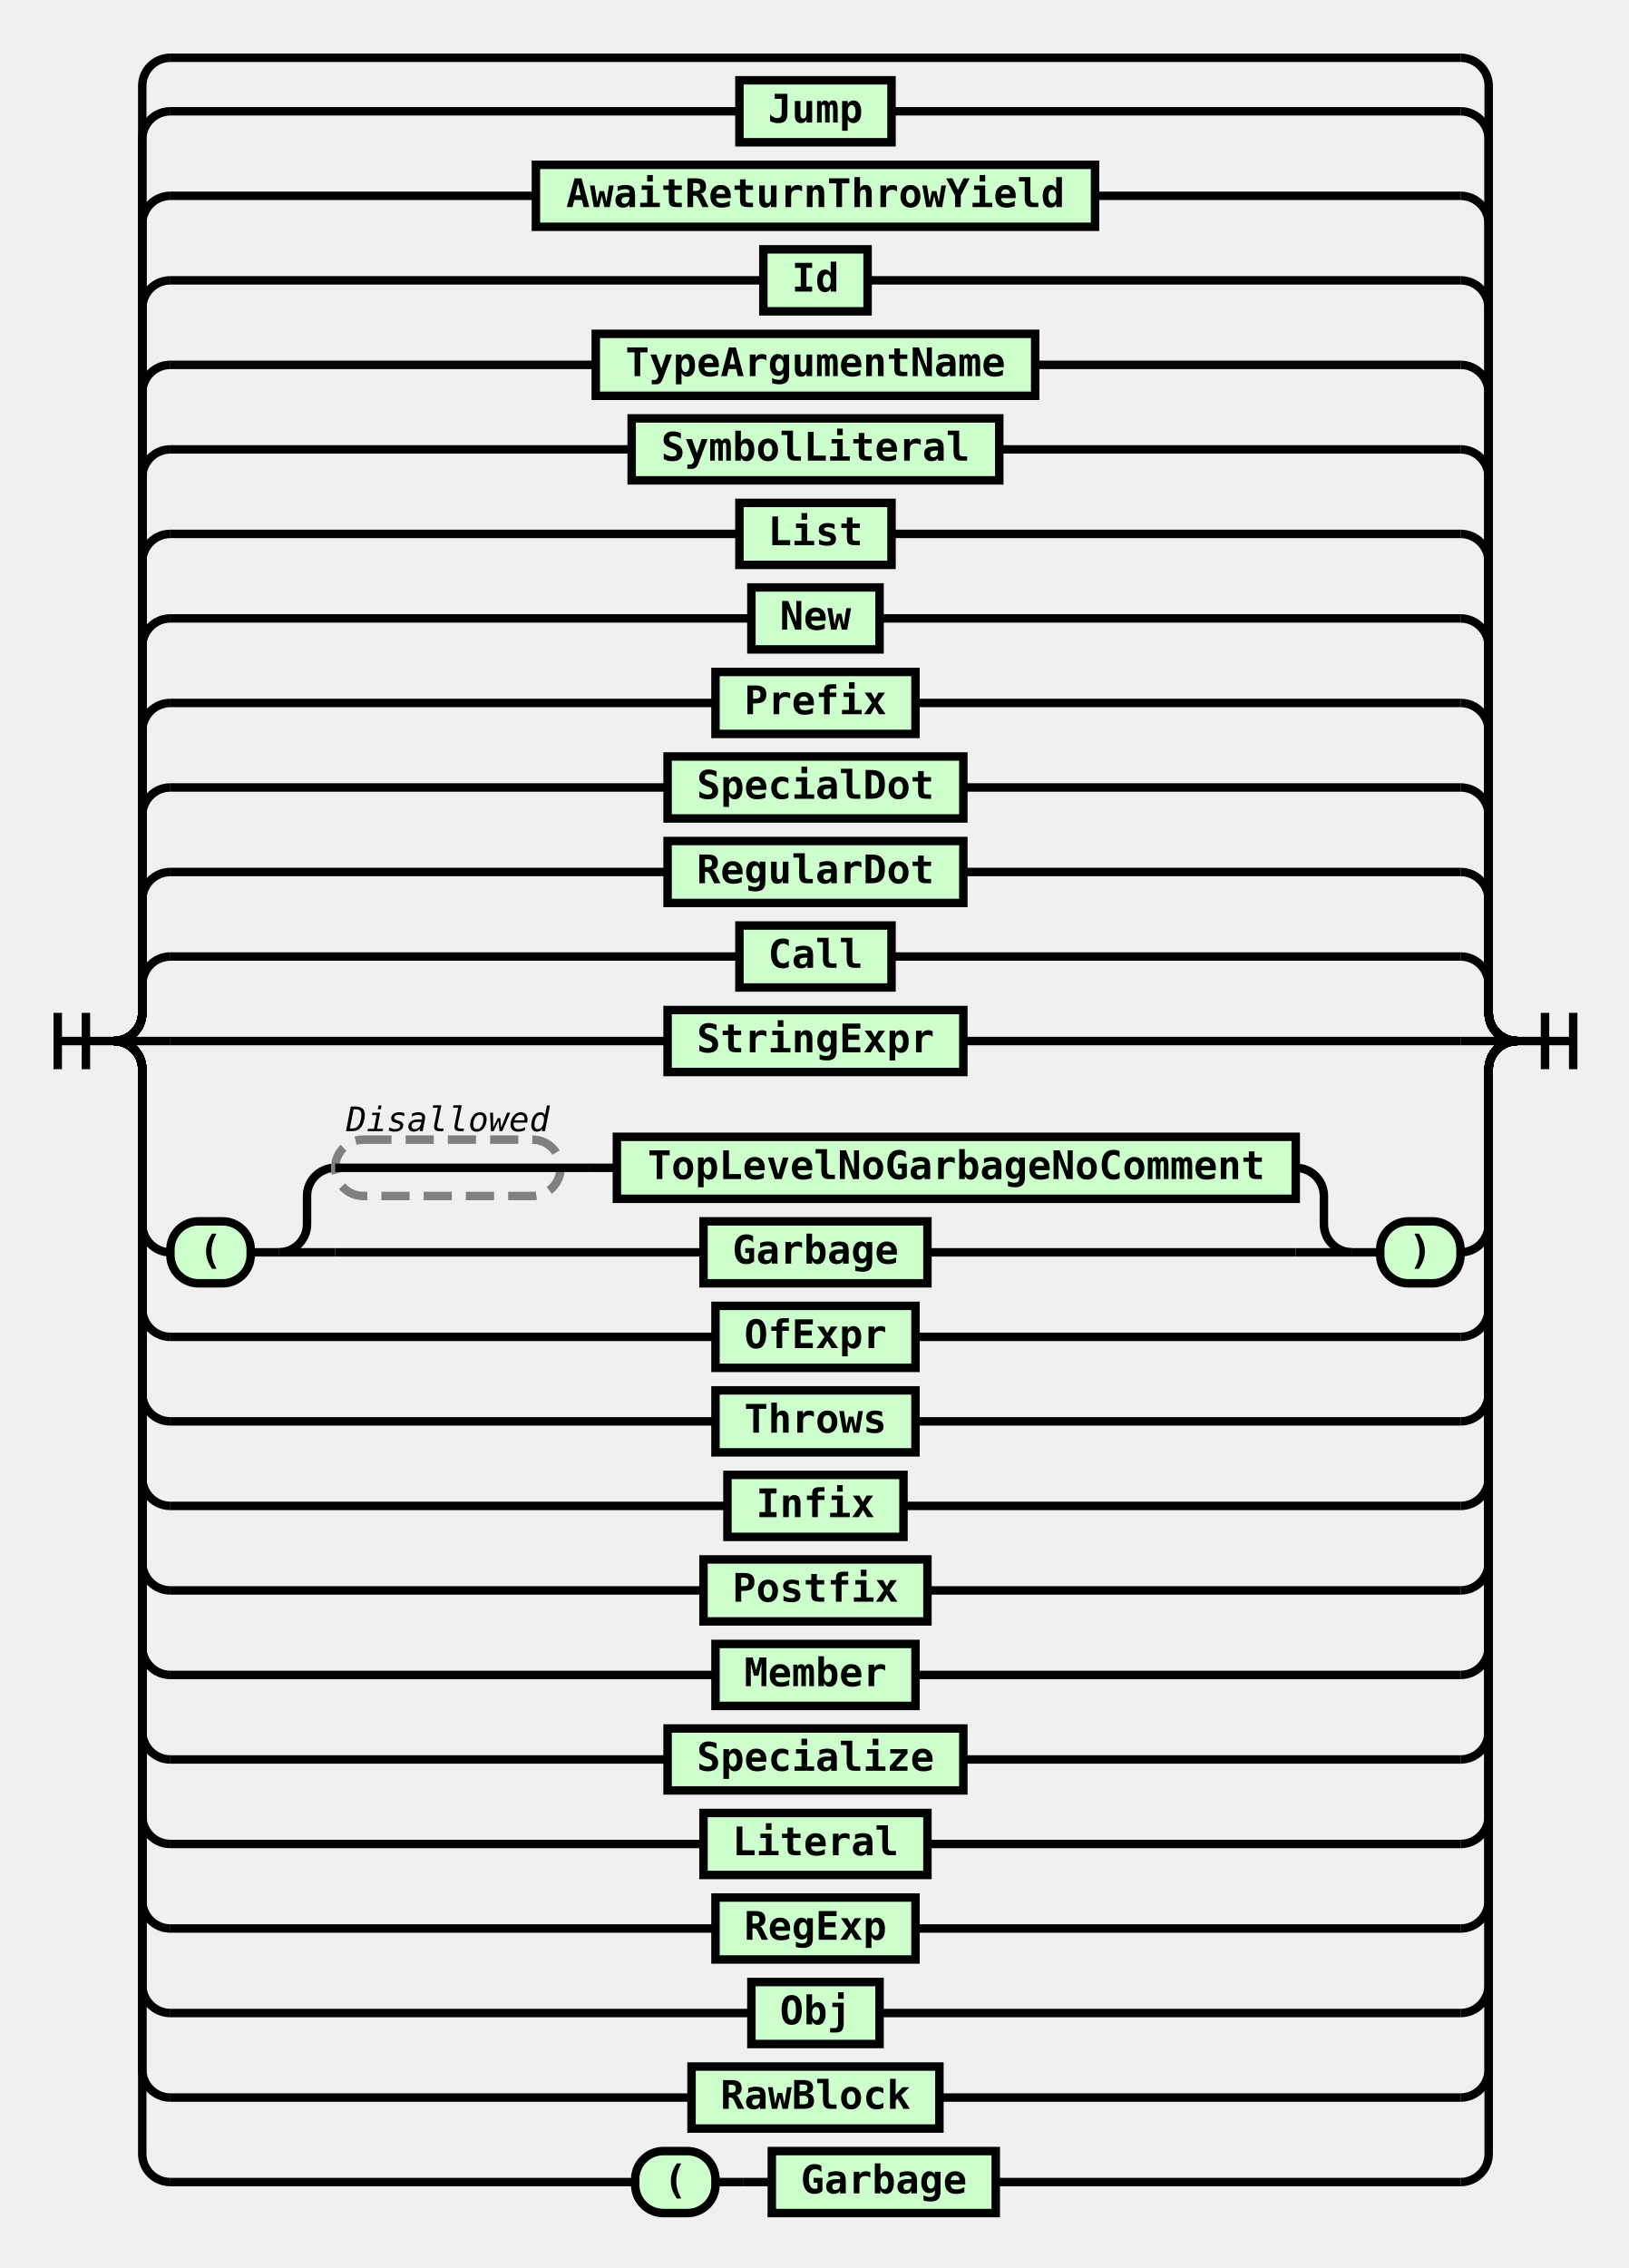
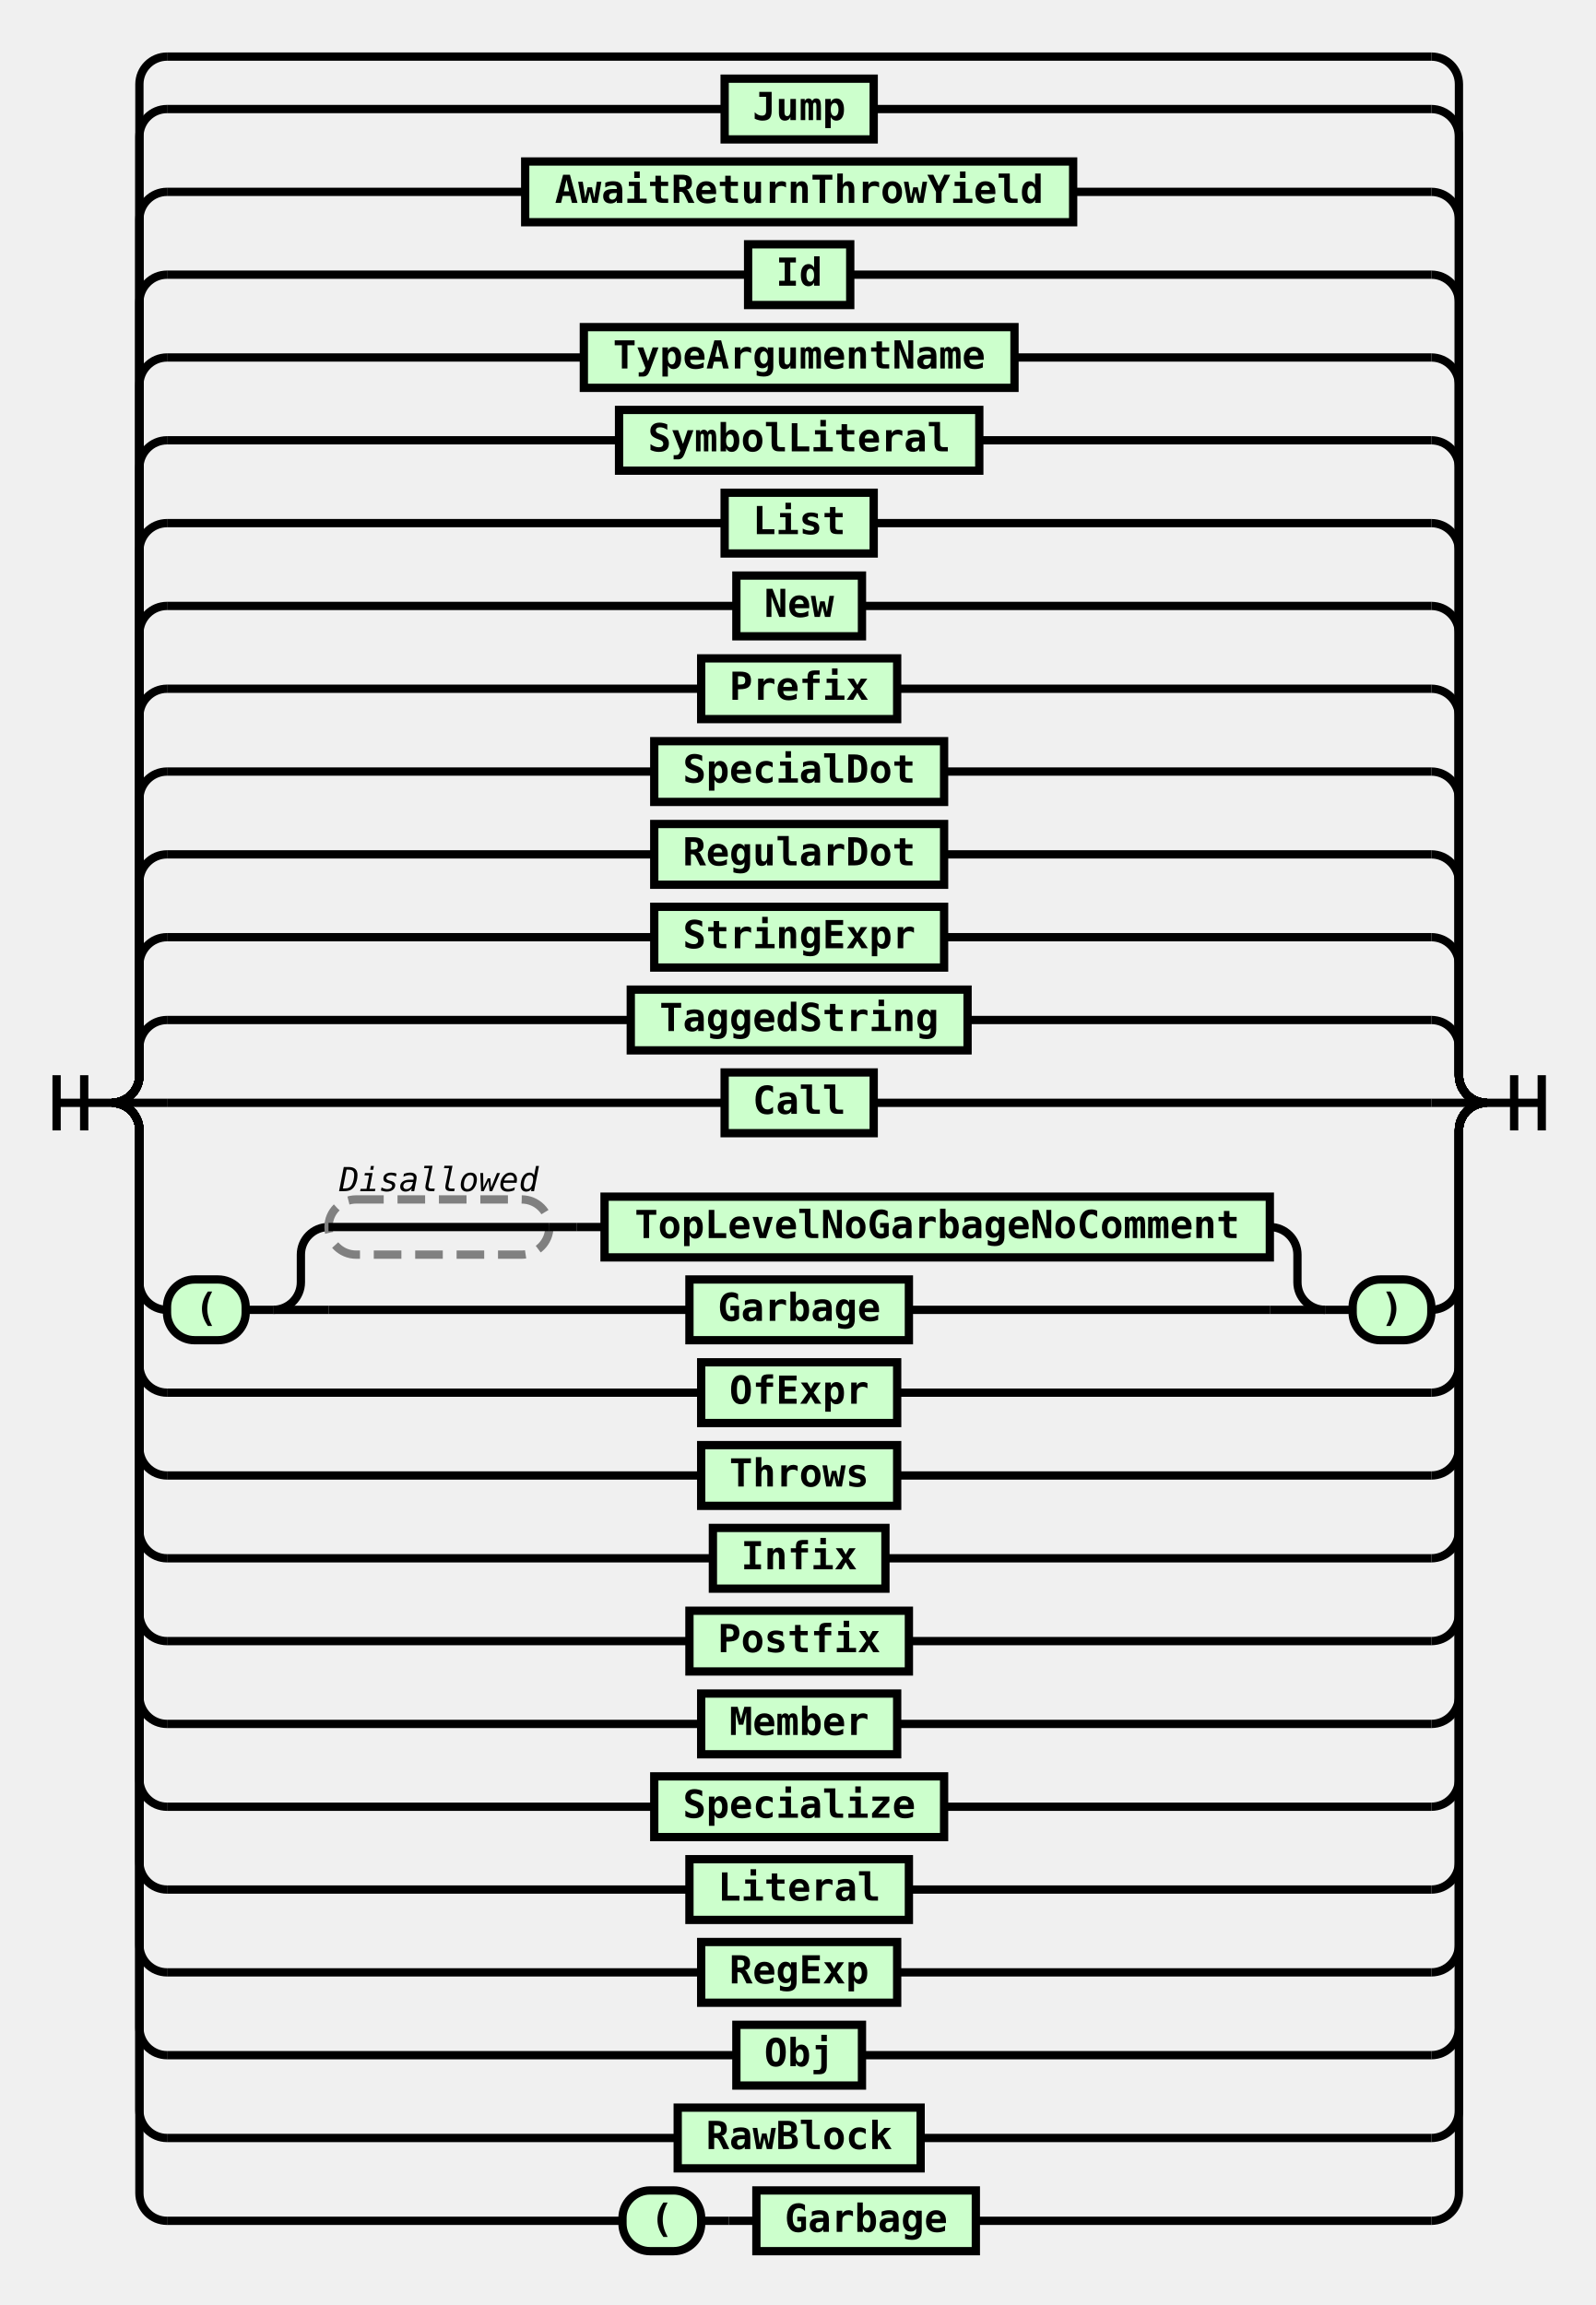
- <svg xmlns="http://www.w3.org/2000/svg" xmlns:xlink="http://www.w3.org/1999/xlink" class="railroad-diagram" width="578" height="805" viewBox="0 0 578 805" role="img" version="1.1">
+ <svg xmlns="http://www.w3.org/2000/svg" xmlns:xlink="http://www.w3.org/1999/xlink" class="railroad-diagram" width="578" height="835" viewBox="0 0 578 835" role="img" version="1.1">
  <style>
svg.railroad-diagram {
    background-color: hsl(30,20%,95%);
}
svg.railroad-diagram path {
    stroke-width: 3;
    stroke: black;
    fill: rgba(0,0,0,0);
}
svg.railroad-diagram text {
    font: bold 14px monospace;
    text-anchor: middle;
    white-space: pre;
}
svg.railroad-diagram text.diagram-text {
    font-size: 12px;
}
svg.railroad-diagram text.diagram-arrow {
    font-size: 16px;
}
svg.railroad-diagram text.label {
    text-anchor: start;
}
svg.railroad-diagram text.comment {
    font: italic 12px monospace;
}
svg.railroad-diagram g.non-terminal text {
    /*font-style: italic;*/
}
svg.railroad-diagram rect {
    stroke-width: 3;
    stroke: black;
    fill: hsl(120,100%,90%);
}
svg.railroad-diagram rect.group-box {
    stroke: gray;
    stroke-dasharray: 10 5;
    fill: none;
}
svg.railroad-diagram path.diagram-text {
    stroke-width: 3;
    stroke: black;
    fill: white;
    cursor: help;
}
svg.railroad-diagram g.diagram-text:hover path.diagram-text {
    fill: #eee;
}

</style>
  <g transform="translate(.5 .5)">
    <g>
-       <path d="M20 359v20m10 -20v20m-10 -10h20" />
+       <path d="M20 389v20m10 -20v20m-10 -10h20" />
    </g>
    <g>
-       <path d="M40 369h0" />
-       <path d="M538 369h0" />
-       <path d="M40 369a10 10 0 0 0 10 -10v-10a10 10 0 0 1 10 -10" />
-       <g class="non-terminal">
-         <path d="M60 339h202" />
-         <path d="M316 339h202" />
-         <rect x="262" y="328" width="54" height="22" />
-         <a xlink:href="/reference/syntax/#syntax-for-call">
-           <text x="289" y="343">Call</text>
-         </a>
-       </g>
-       <path d="M518 339a10 10 0 0 1 10 10v10a10 10 0 0 0 10 10" />
-       <path d="M40 369a10 10 0 0 0 10 -10v-40a10 10 0 0 1 10 -10" />
+       <path d="M40 399h0" />
+       <path d="M538 399h0" />
+       <path d="M40 399a10 10 0 0 0 10 -10v-10a10 10 0 0 1 10 -10" />
+       <g class="non-terminal">
+         <path d="M60 369h168" />
+         <path d="M350 369h168" />
+         <rect x="228" y="358" width="122" height="22" />
+         <a xlink:href="/reference/syntax/#syntax-for-taggedstring">
+           <text x="289" y="373">TaggedString</text>
+         </a>
+       </g>
+       <path d="M518 369a10 10 0 0 1 10 10v10a10 10 0 0 0 10 10" />
+       <path d="M40 399a10 10 0 0 0 10 -10v-40a10 10 0 0 1 10 -10" />
+       <g class="non-terminal">
+         <path d="M60 339h176.5" />
+         <path d="M341.5 339h176.5" />
+         <rect x="236.5" y="328" width="105" height="22" />
+         <a xlink:href="/reference/syntax/#syntax-for-stringexpr">
+           <text x="289" y="343">StringExpr</text>
+         </a>
+       </g>
+       <path d="M518 339a10 10 0 0 1 10 10v40a10 10 0 0 0 10 10" />
+       <path d="M40 399a10 10 0 0 0 10 -10v-70a10 10 0 0 1 10 -10" />
      <g class="non-terminal">
        <path d="M60 309h176.5" />
        <path d="M341.5 309h176.5" />
        <rect x="236.5" y="298" width="105" height="22" />
        <a xlink:href="/reference/syntax/#syntax-for-regulardot">
          <text x="289" y="313">RegularDot</text>
        </a>
      </g>
-       <path d="M518 309a10 10 0 0 1 10 10v40a10 10 0 0 0 10 10" />
-       <path d="M40 369a10 10 0 0 0 10 -10v-70a10 10 0 0 1 10 -10" />
+       <path d="M518 309a10 10 0 0 1 10 10v70a10 10 0 0 0 10 10" />
+       <path d="M40 399a10 10 0 0 0 10 -10v-100a10 10 0 0 1 10 -10" />
      <g class="non-terminal">
        <path d="M60 279h176.5" />
        <path d="M341.5 279h176.5" />
        <rect x="236.5" y="268" width="105" height="22" />
        <a xlink:href="/reference/syntax/#syntax-for-specialdot">
          <text x="289" y="283">SpecialDot</text>
        </a>
      </g>
-       <path d="M518 279a10 10 0 0 1 10 10v70a10 10 0 0 0 10 10" />
-       <path d="M40 369a10 10 0 0 0 10 -10v-100a10 10 0 0 1 10 -10" />
+       <path d="M518 279a10 10 0 0 1 10 10v100a10 10 0 0 0 10 10" />
+       <path d="M40 399a10 10 0 0 0 10 -10v-130a10 10 0 0 1 10 -10" />
      <g class="non-terminal">
        <path d="M60 249h193.5" />
        <path d="M324.5 249h193.5" />
        <rect x="253.5" y="238" width="71" height="22" />
        <a xlink:href="/reference/syntax/#syntax-for-prefix">
          <text x="289" y="253">Prefix</text>
        </a>
      </g>
-       <path d="M518 249a10 10 0 0 1 10 10v100a10 10 0 0 0 10 10" />
-       <path d="M40 369a10 10 0 0 0 10 -10v-130a10 10 0 0 1 10 -10" />
+       <path d="M518 249a10 10 0 0 1 10 10v130a10 10 0 0 0 10 10" />
+       <path d="M40 399a10 10 0 0 0 10 -10v-160a10 10 0 0 1 10 -10" />
      <g class="non-terminal">
        <path d="M60 219h206.25" />
        <path d="M311.75 219h206.25" />
        <rect x="266.25" y="208" width="45.5" height="22" />
        <a xlink:href="/reference/syntax/#syntax-for-new">
          <text x="289" y="223">New</text>
        </a>
      </g>
-       <path d="M518 219a10 10 0 0 1 10 10v130a10 10 0 0 0 10 10" />
-       <path d="M40 369a10 10 0 0 0 10 -10v-160a10 10 0 0 1 10 -10" />
+       <path d="M518 219a10 10 0 0 1 10 10v160a10 10 0 0 0 10 10" />
+       <path d="M40 399a10 10 0 0 0 10 -10v-190a10 10 0 0 1 10 -10" />
      <g class="non-terminal">
        <path d="M60 189h202" />
        <path d="M316 189h202" />
        <rect x="262" y="178" width="54" height="22" />
        <a xlink:href="/reference/syntax/#syntax-for-list">
          <text x="289" y="193">List</text>
        </a>
      </g>
-       <path d="M518 189a10 10 0 0 1 10 10v160a10 10 0 0 0 10 10" />
-       <path d="M40 369a10 10 0 0 0 10 -10v-190a10 10 0 0 1 10 -10" />
+       <path d="M518 189a10 10 0 0 1 10 10v190a10 10 0 0 0 10 10" />
+       <path d="M40 399a10 10 0 0 0 10 -10v-220a10 10 0 0 1 10 -10" />
      <g class="non-terminal">
        <path d="M60 159h163.75" />
        <path d="M354.25 159h163.75" />
        <rect x="223.75" y="148" width="130.5" height="22" />
        <a xlink:href="/reference/syntax/#syntax-for-symbolliteral">
          <text x="289" y="163">SymbolLiteral</text>
        </a>
      </g>
-       <path d="M518 159a10 10 0 0 1 10 10v190a10 10 0 0 0 10 10" />
-       <path d="M40 369a10 10 0 0 0 10 -10v-220a10 10 0 0 1 10 -10" />
+       <path d="M518 159a10 10 0 0 1 10 10v220a10 10 0 0 0 10 10" />
+       <path d="M40 399a10 10 0 0 0 10 -10v-250a10 10 0 0 1 10 -10" />
      <g class="non-terminal">
        <path d="M60 129h151" />
        <path d="M367 129h151" />
        <rect x="211" y="118" width="156" height="22" />
        <a xlink:href="/reference/syntax/#syntax-for-typeargumentname">
          <text x="289" y="133">TypeArgumentName</text>
        </a>
      </g>
-       <path d="M518 129a10 10 0 0 1 10 10v220a10 10 0 0 0 10 10" />
-       <path d="M40 369a10 10 0 0 0 10 -10v-250a10 10 0 0 1 10 -10" />
+       <path d="M518 129a10 10 0 0 1 10 10v250a10 10 0 0 0 10 10" />
+       <path d="M40 399a10 10 0 0 0 10 -10v-280a10 10 0 0 1 10 -10" />
      <g class="non-terminal">
        <path d="M60 99h210.5" />
        <path d="M307.5 99h210.5" />
        <rect x="270.5" y="88" width="37" height="22" />
        <a xlink:href="/reference/syntax/#syntax-for-id">
          <text x="289" y="103">Id</text>
        </a>
      </g>
-       <path d="M518 99a10 10 0 0 1 10 10v250a10 10 0 0 0 10 10" />
-       <path d="M40 369a10 10 0 0 0 10 -10v-280a10 10 0 0 1 10 -10" />
+       <path d="M518 99a10 10 0 0 1 10 10v280a10 10 0 0 0 10 10" />
+       <path d="M40 399a10 10 0 0 0 10 -10v-310a10 10 0 0 1 10 -10" />
      <g class="non-terminal">
        <path d="M60 69h129.75" />
        <path d="M388.25 69h129.75" />
        <rect x="189.75" y="58" width="198.5" height="22" />
        <a xlink:href="/reference/syntax/#syntax-for-awaitreturnthrowyield">
          <text x="289" y="73">AwaitReturnThrowYield</text>
        </a>
      </g>
-       <path d="M518 69a10 10 0 0 1 10 10v280a10 10 0 0 0 10 10" />
-       <path d="M40 369a10 10 0 0 0 10 -10v-310a10 10 0 0 1 10 -10" />
+       <path d="M518 69a10 10 0 0 1 10 10v310a10 10 0 0 0 10 10" />
+       <path d="M40 399a10 10 0 0 0 10 -10v-340a10 10 0 0 1 10 -10" />
      <g class="non-terminal">
        <path d="M60 39h202" />
        <path d="M316 39h202" />
        <rect x="262" y="28" width="54" height="22" />
        <a xlink:href="/reference/syntax/#syntax-for-jump">
          <text x="289" y="43">Jump</text>
        </a>
      </g>
-       <path d="M518 39a10 10 0 0 1 10 10v310a10 10 0 0 0 10 10" />
-       <path d="M40 369a10 10 0 0 0 10 -10v-329a10 10 0 0 1 10 -10" />
+       <path d="M518 39a10 10 0 0 1 10 10v340a10 10 0 0 0 10 10" />
+       <path d="M40 399a10 10 0 0 0 10 -10v-359a10 10 0 0 1 10 -10" />
      <g>
        <path d="M60 20h458" />
      </g>
-       <path d="M518 20a10 10 0 0 1 10 10v329a10 10 0 0 0 10 10" />
-       <path d="M40 369h20" />
-       <g class="non-terminal">
-         <path d="M60 369h176.5" />
-         <path d="M341.5 369h176.5" />
-         <rect x="236.5" y="358" width="105" height="22" />
-         <a xlink:href="/reference/syntax/#syntax-for-stringexpr">
-           <text x="289" y="373">StringExpr</text>
-         </a>
-       </g>
-       <path d="M518 369h20" />
-       <path d="M40 369a10 10 0 0 1 10 10v55a10 10 0 0 0 10 10" />
+       <path d="M518 20a10 10 0 0 1 10 10v359a10 10 0 0 0 10 10" />
+       <path d="M40 399h20" />
+       <g class="non-terminal">
+         <path d="M60 399h202" />
+         <path d="M316 399h202" />
+         <rect x="262" y="388" width="54" height="22" />
+         <a xlink:href="/reference/syntax/#syntax-for-call">
+           <text x="289" y="403">Call</text>
+         </a>
+       </g>
+       <path d="M518 399h20" />
+       <path d="M40 399a10 10 0 0 1 10 10v55a10 10 0 0 0 10 10" />
      <g>
-         <path d="M60 444h0" />
-         <path d="M518 444h0" />
+         <path d="M60 474h0" />
+         <path d="M518 474h0" />
        <g class="terminal">
-           <path d="M60 444h0" />
-           <path d="M88.5 444h0" />
-           <rect x="60" y="433" width="28.5" height="22" rx="10" ry="10" />
-           <text x="74.25" y="448">(</text>
-         </g>
-         <path d="M88.5 444h10" />
+           <path d="M60 474h0" />
+           <path d="M88.5 474h0" />
+           <rect x="60" y="463" width="28.5" height="22" rx="10" ry="10" />
+           <text x="74.25" y="478">(</text>
+         </g>
+         <path d="M88.5 474h10" />
        <g>
-           <path d="M98.5 444h0" />
-           <path d="M479.5 444h0" />
-           <path d="M98.5 444a10 10 0 0 0 10 -10v-10a10 10 0 0 1 10 -10" />
+           <path d="M98.5 474h0" />
+           <path d="M479.5 474h0" />
+           <path d="M98.5 474a10 10 0 0 0 10 -10v-10a10 10 0 0 1 10 -10" />
          <g>
-             <path d="M118.5 414h0" />
-             <path d="M459.5 414h0" />
+             <path d="M118.5 444h0" />
+             <path d="M459.5 444h0" />
            <g>
-               <path d="M118.5 414h0" />
-               <path d="M198.5 414h0" />
-               <rect x="118.5" y="404" width="80" height="20" rx="10" ry="10" class="group-box" />
+               <path d="M118.5 444h0" />
+               <path d="M198.5 444h0" />
+               <rect x="118.5" y="434" width="80" height="20" rx="10" ry="10" class="group-box" />
              <g>
-                 <path d="M118.5 414h80" />
+                 <path d="M118.5 444h80" />
              </g>
              <g>
-                 <path d="M118.5 396h0" />
-                 <path d="M198.5 396h0" />
-                 <text x="158.5" y="401" class="comment">Disallowed</text>
+                 <path d="M118.5 426h0" />
+                 <path d="M198.5 426h0" />
+                 <text x="158.5" y="431" class="comment">Disallowed</text>
              </g>
            </g>
-             <path d="M198.5 414h10" />
-             <path d="M208.5 414h10" />
+             <path d="M198.5 444h10" />
+             <path d="M208.5 444h10" />
            <g class="non-terminal">
-               <path d="M218.5 414h0" />
-               <path d="M459.5 414h0" />
-               <rect x="218.5" y="403" width="241" height="22" />
+               <path d="M218.5 444h0" />
+               <path d="M459.5 444h0" />
+               <rect x="218.5" y="433" width="241" height="22" />
              <a xlink:href="/reference/syntax/#syntax-for-toplevelnogarbagenocomment">
-                 <text x="339" y="418">TopLevelNoGarbageNoComment</text>
+                 <text x="339" y="448">TopLevelNoGarbageNoComment</text>
              </a>
            </g>
          </g>
-           <path d="M459.5 414a10 10 0 0 1 10 10v10a10 10 0 0 0 10 10" />
-           <path d="M98.5 444h20" />
+           <path d="M459.5 444a10 10 0 0 1 10 10v10a10 10 0 0 0 10 10" />
+           <path d="M98.5 474h20" />
          <g class="non-terminal">
-             <path d="M118.5 444h130.75" />
-             <path d="M328.75 444h130.75" />
-             <rect x="249.25" y="433" width="79.5" height="22" />
+             <path d="M118.5 474h130.75" />
+             <path d="M328.75 474h130.75" />
+             <rect x="249.25" y="463" width="79.5" height="22" />
            <a xlink:href="/reference/syntax/#syntax-for-garbage">
-               <text x="289" y="448">Garbage</text>
+               <text x="289" y="478">Garbage</text>
            </a>
          </g>
-           <path d="M459.5 444h20" />
-         </g>
-         <path d="M479.5 444h10" />
+           <path d="M459.5 474h20" />
+         </g>
+         <path d="M479.5 474h10" />
        <g class="terminal">
-           <path d="M489.5 444h0" />
-           <path d="M518 444h0" />
-           <rect x="489.5" y="433" width="28.5" height="22" rx="10" ry="10" />
-           <text x="503.75" y="448">)</text>
-         </g>
-       </g>
-       <path d="M518 444a10 10 0 0 0 10 -10v-55a10 10 0 0 1 10 -10" />
-       <path d="M40 369a10 10 0 0 1 10 10v85a10 10 0 0 0 10 10" />
-       <g class="non-terminal">
-         <path d="M60 474h193.5" />
-         <path d="M324.5 474h193.5" />
-         <rect x="253.5" y="463" width="71" height="22" />
-         <a xlink:href="/reference/syntax/#syntax-for-ofexpr">
-           <text x="289" y="478">OfExpr</text>
-         </a>
-       </g>
-       <path d="M518 474a10 10 0 0 0 10 -10v-85a10 10 0 0 1 10 -10" />
-       <path d="M40 369a10 10 0 0 1 10 10v115a10 10 0 0 0 10 10" />
+           <path d="M489.5 474h0" />
+           <path d="M518 474h0" />
+           <rect x="489.5" y="463" width="28.5" height="22" rx="10" ry="10" />
+           <text x="503.75" y="478">)</text>
+         </g>
+       </g>
+       <path d="M518 474a10 10 0 0 0 10 -10v-55a10 10 0 0 1 10 -10" />
+       <path d="M40 399a10 10 0 0 1 10 10v85a10 10 0 0 0 10 10" />
      <g class="non-terminal">
        <path d="M60 504h193.5" />
        <path d="M324.5 504h193.5" />
        <rect x="253.5" y="493" width="71" height="22" />
+         <a xlink:href="/reference/syntax/#syntax-for-ofexpr">
+           <text x="289" y="508">OfExpr</text>
+         </a>
+       </g>
+       <path d="M518 504a10 10 0 0 0 10 -10v-85a10 10 0 0 1 10 -10" />
+       <path d="M40 399a10 10 0 0 1 10 10v115a10 10 0 0 0 10 10" />
+       <g class="non-terminal">
+         <path d="M60 534h193.5" />
+         <path d="M324.5 534h193.5" />
+         <rect x="253.5" y="523" width="71" height="22" />
        <a xlink:href="/reference/syntax/#syntax-for-throws">
-           <text x="289" y="508">Throws</text>
-         </a>
-       </g>
-       <path d="M518 504a10 10 0 0 0 10 -10v-115a10 10 0 0 1 10 -10" />
-       <path d="M40 369a10 10 0 0 1 10 10v145a10 10 0 0 0 10 10" />
-       <g class="non-terminal">
-         <path d="M60 534h197.75" />
-         <path d="M320.25 534h197.75" />
-         <rect x="257.75" y="523" width="62.5" height="22" />
+           <text x="289" y="538">Throws</text>
+         </a>
+       </g>
+       <path d="M518 534a10 10 0 0 0 10 -10v-115a10 10 0 0 1 10 -10" />
+       <path d="M40 399a10 10 0 0 1 10 10v145a10 10 0 0 0 10 10" />
+       <g class="non-terminal">
+         <path d="M60 564h197.75" />
+         <path d="M320.25 564h197.75" />
+         <rect x="257.75" y="553" width="62.5" height="22" />
        <a xlink:href="/reference/syntax/#syntax-for-infix">
-           <text x="289" y="538">Infix</text>
-         </a>
-       </g>
-       <path d="M518 534a10 10 0 0 0 10 -10v-145a10 10 0 0 1 10 -10" />
-       <path d="M40 369a10 10 0 0 1 10 10v175a10 10 0 0 0 10 10" />
-       <g class="non-terminal">
-         <path d="M60 564h189.25" />
-         <path d="M328.75 564h189.25" />
-         <rect x="249.25" y="553" width="79.5" height="22" />
+           <text x="289" y="568">Infix</text>
+         </a>
+       </g>
+       <path d="M518 564a10 10 0 0 0 10 -10v-145a10 10 0 0 1 10 -10" />
+       <path d="M40 399a10 10 0 0 1 10 10v175a10 10 0 0 0 10 10" />
+       <g class="non-terminal">
+         <path d="M60 594h189.25" />
+         <path d="M328.75 594h189.25" />
+         <rect x="249.25" y="583" width="79.5" height="22" />
        <a xlink:href="/reference/syntax/#syntax-for-postfix">
-           <text x="289" y="568">Postfix</text>
-         </a>
-       </g>
-       <path d="M518 564a10 10 0 0 0 10 -10v-175a10 10 0 0 1 10 -10" />
-       <path d="M40 369a10 10 0 0 1 10 10v205a10 10 0 0 0 10 10" />
-       <g class="non-terminal">
-         <path d="M60 594h193.5" />
-         <path d="M324.5 594h193.5" />
-         <rect x="253.5" y="583" width="71" height="22" />
+           <text x="289" y="598">Postfix</text>
+         </a>
+       </g>
+       <path d="M518 594a10 10 0 0 0 10 -10v-175a10 10 0 0 1 10 -10" />
+       <path d="M40 399a10 10 0 0 1 10 10v205a10 10 0 0 0 10 10" />
+       <g class="non-terminal">
+         <path d="M60 624h193.5" />
+         <path d="M324.5 624h193.5" />
+         <rect x="253.5" y="613" width="71" height="22" />
        <a xlink:href="/reference/syntax/#syntax-for-member">
-           <text x="289" y="598">Member</text>
-         </a>
-       </g>
-       <path d="M518 594a10 10 0 0 0 10 -10v-205a10 10 0 0 1 10 -10" />
-       <path d="M40 369a10 10 0 0 1 10 10v235a10 10 0 0 0 10 10" />
-       <g class="non-terminal">
-         <path d="M60 624h176.5" />
-         <path d="M341.5 624h176.5" />
-         <rect x="236.5" y="613" width="105" height="22" />
+           <text x="289" y="628">Member</text>
+         </a>
+       </g>
+       <path d="M518 624a10 10 0 0 0 10 -10v-205a10 10 0 0 1 10 -10" />
+       <path d="M40 399a10 10 0 0 1 10 10v235a10 10 0 0 0 10 10" />
+       <g class="non-terminal">
+         <path d="M60 654h176.5" />
+         <path d="M341.5 654h176.5" />
+         <rect x="236.5" y="643" width="105" height="22" />
        <a xlink:href="/reference/syntax/#syntax-for-specialize">
-           <text x="289" y="628">Specialize</text>
-         </a>
-       </g>
-       <path d="M518 624a10 10 0 0 0 10 -10v-235a10 10 0 0 1 10 -10" />
-       <path d="M40 369a10 10 0 0 1 10 10v265a10 10 0 0 0 10 10" />
-       <g class="non-terminal">
-         <path d="M60 654h189.25" />
-         <path d="M328.75 654h189.25" />
-         <rect x="249.25" y="643" width="79.5" height="22" />
+           <text x="289" y="658">Specialize</text>
+         </a>
+       </g>
+       <path d="M518 654a10 10 0 0 0 10 -10v-235a10 10 0 0 1 10 -10" />
+       <path d="M40 399a10 10 0 0 1 10 10v265a10 10 0 0 0 10 10" />
+       <g class="non-terminal">
+         <path d="M60 684h189.25" />
+         <path d="M328.75 684h189.25" />
+         <rect x="249.25" y="673" width="79.5" height="22" />
        <a xlink:href="/reference/syntax/#syntax-for-literal">
-           <text x="289" y="658">Literal</text>
-         </a>
-       </g>
-       <path d="M518 654a10 10 0 0 0 10 -10v-265a10 10 0 0 1 10 -10" />
-       <path d="M40 369a10 10 0 0 1 10 10v295a10 10 0 0 0 10 10" />
-       <g class="non-terminal">
-         <path d="M60 684h193.5" />
-         <path d="M324.5 684h193.5" />
-         <rect x="253.5" y="673" width="71" height="22" />
+           <text x="289" y="688">Literal</text>
+         </a>
+       </g>
+       <path d="M518 684a10 10 0 0 0 10 -10v-265a10 10 0 0 1 10 -10" />
+       <path d="M40 399a10 10 0 0 1 10 10v295a10 10 0 0 0 10 10" />
+       <g class="non-terminal">
+         <path d="M60 714h193.5" />
+         <path d="M324.5 714h193.5" />
+         <rect x="253.5" y="703" width="71" height="22" />
        <a xlink:href="/reference/syntax/#syntax-for-regexp">
-           <text x="289" y="688">RegExp</text>
-         </a>
-       </g>
-       <path d="M518 684a10 10 0 0 0 10 -10v-295a10 10 0 0 1 10 -10" />
-       <path d="M40 369a10 10 0 0 1 10 10v325a10 10 0 0 0 10 10" />
-       <g class="non-terminal">
-         <path d="M60 714h206.25" />
-         <path d="M311.75 714h206.25" />
-         <rect x="266.25" y="703" width="45.5" height="22" />
+           <text x="289" y="718">RegExp</text>
+         </a>
+       </g>
+       <path d="M518 714a10 10 0 0 0 10 -10v-295a10 10 0 0 1 10 -10" />
+       <path d="M40 399a10 10 0 0 1 10 10v325a10 10 0 0 0 10 10" />
+       <g class="non-terminal">
+         <path d="M60 744h206.25" />
+         <path d="M311.75 744h206.25" />
+         <rect x="266.25" y="733" width="45.5" height="22" />
        <a xlink:href="/reference/syntax/#syntax-for-obj">
-           <text x="289" y="718">Obj</text>
-         </a>
-       </g>
-       <path d="M518 714a10 10 0 0 0 10 -10v-325a10 10 0 0 1 10 -10" />
-       <path d="M40 369a10 10 0 0 1 10 10v355a10 10 0 0 0 10 10" />
-       <g class="non-terminal">
-         <path d="M60 744h185" />
-         <path d="M333 744h185" />
-         <rect x="245" y="733" width="88" height="22" />
+           <text x="289" y="748">Obj</text>
+         </a>
+       </g>
+       <path d="M518 744a10 10 0 0 0 10 -10v-325a10 10 0 0 1 10 -10" />
+       <path d="M40 399a10 10 0 0 1 10 10v355a10 10 0 0 0 10 10" />
+       <g class="non-terminal">
+         <path d="M60 774h185" />
+         <path d="M333 774h185" />
+         <rect x="245" y="763" width="88" height="22" />
        <a xlink:href="/reference/syntax/#syntax-for-rawblock">
-           <text x="289" y="748">RawBlock</text>
-         </a>
-       </g>
-       <path d="M518 744a10 10 0 0 0 10 -10v-355a10 10 0 0 1 10 -10" />
-       <path d="M40 369a10 10 0 0 1 10 10v385a10 10 0 0 0 10 10" />
+           <text x="289" y="778">RawBlock</text>
+         </a>
+       </g>
+       <path d="M518 774a10 10 0 0 0 10 -10v-355a10 10 0 0 1 10 -10" />
+       <path d="M40 399a10 10 0 0 1 10 10v385a10 10 0 0 0 10 10" />
      <g>
-         <path d="M60 774h165" />
-         <path d="M353 774h165" />
+         <path d="M60 804h165" />
+         <path d="M353 804h165" />
        <g class="terminal">
-           <path d="M225 774h0" />
-           <path d="M253.5 774h0" />
-           <rect x="225" y="763" width="28.5" height="22" rx="10" ry="10" />
-           <text x="239.25" y="778">(</text>
-         </g>
-         <path d="M253.5 774h10" />
-         <path d="M263.5 774h10" />
+           <path d="M225 804h0" />
+           <path d="M253.5 804h0" />
+           <rect x="225" y="793" width="28.5" height="22" rx="10" ry="10" />
+           <text x="239.25" y="808">(</text>
+         </g>
+         <path d="M253.5 804h10" />
+         <path d="M263.5 804h10" />
        <g class="non-terminal">
-           <path d="M273.5 774h0" />
-           <path d="M353 774h0" />
-           <rect x="273.5" y="763" width="79.5" height="22" />
+           <path d="M273.5 804h0" />
+           <path d="M353 804h0" />
+           <rect x="273.5" y="793" width="79.5" height="22" />
          <a xlink:href="/reference/syntax/#syntax-for-garbage">
-             <text x="313.25" y="778">Garbage</text>
+             <text x="313.25" y="808">Garbage</text>
          </a>
        </g>
      </g>
-       <path d="M518 774a10 10 0 0 0 10 -10v-385a10 10 0 0 1 10 -10" />
+       <path d="M518 804a10 10 0 0 0 10 -10v-385a10 10 0 0 1 10 -10" />
    </g>
-     <path d="M 538 369 h 20 m -10 -10 v 20 m 10 -20 v 20" />
+     <path d="M 538 399 h 20 m -10 -10 v 20 m 10 -20 v 20" />
  </g>
</svg>
